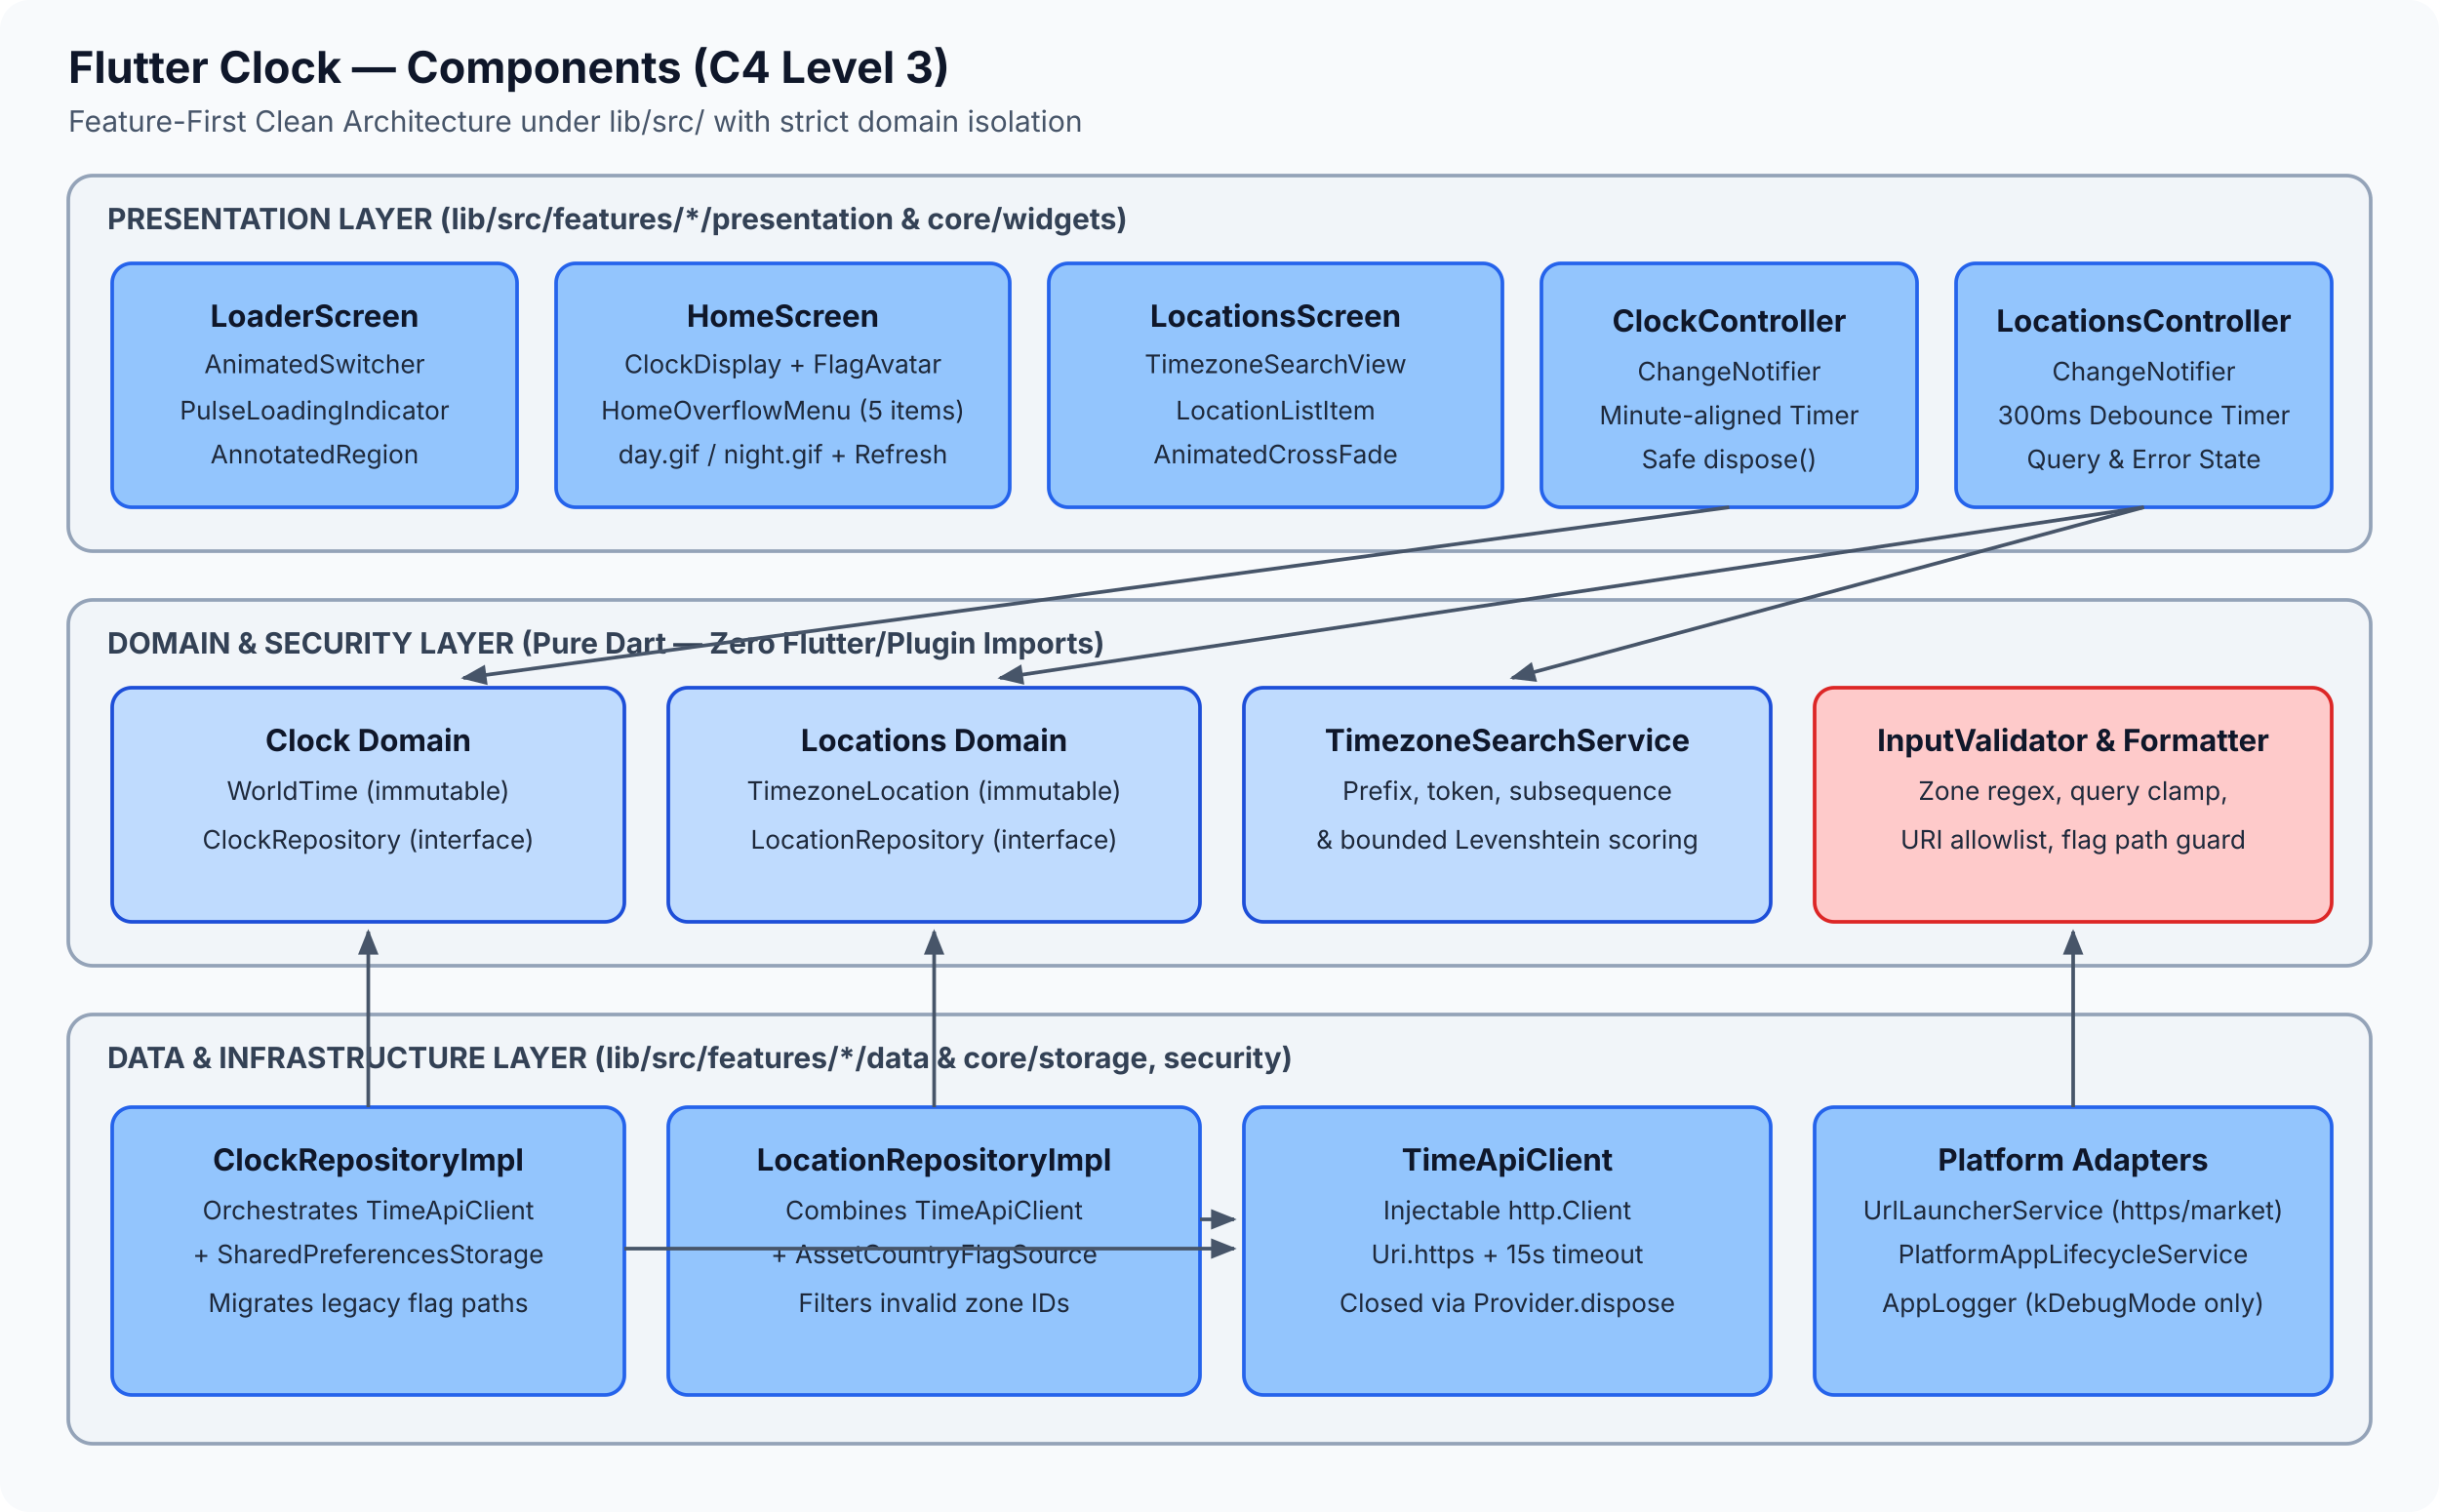
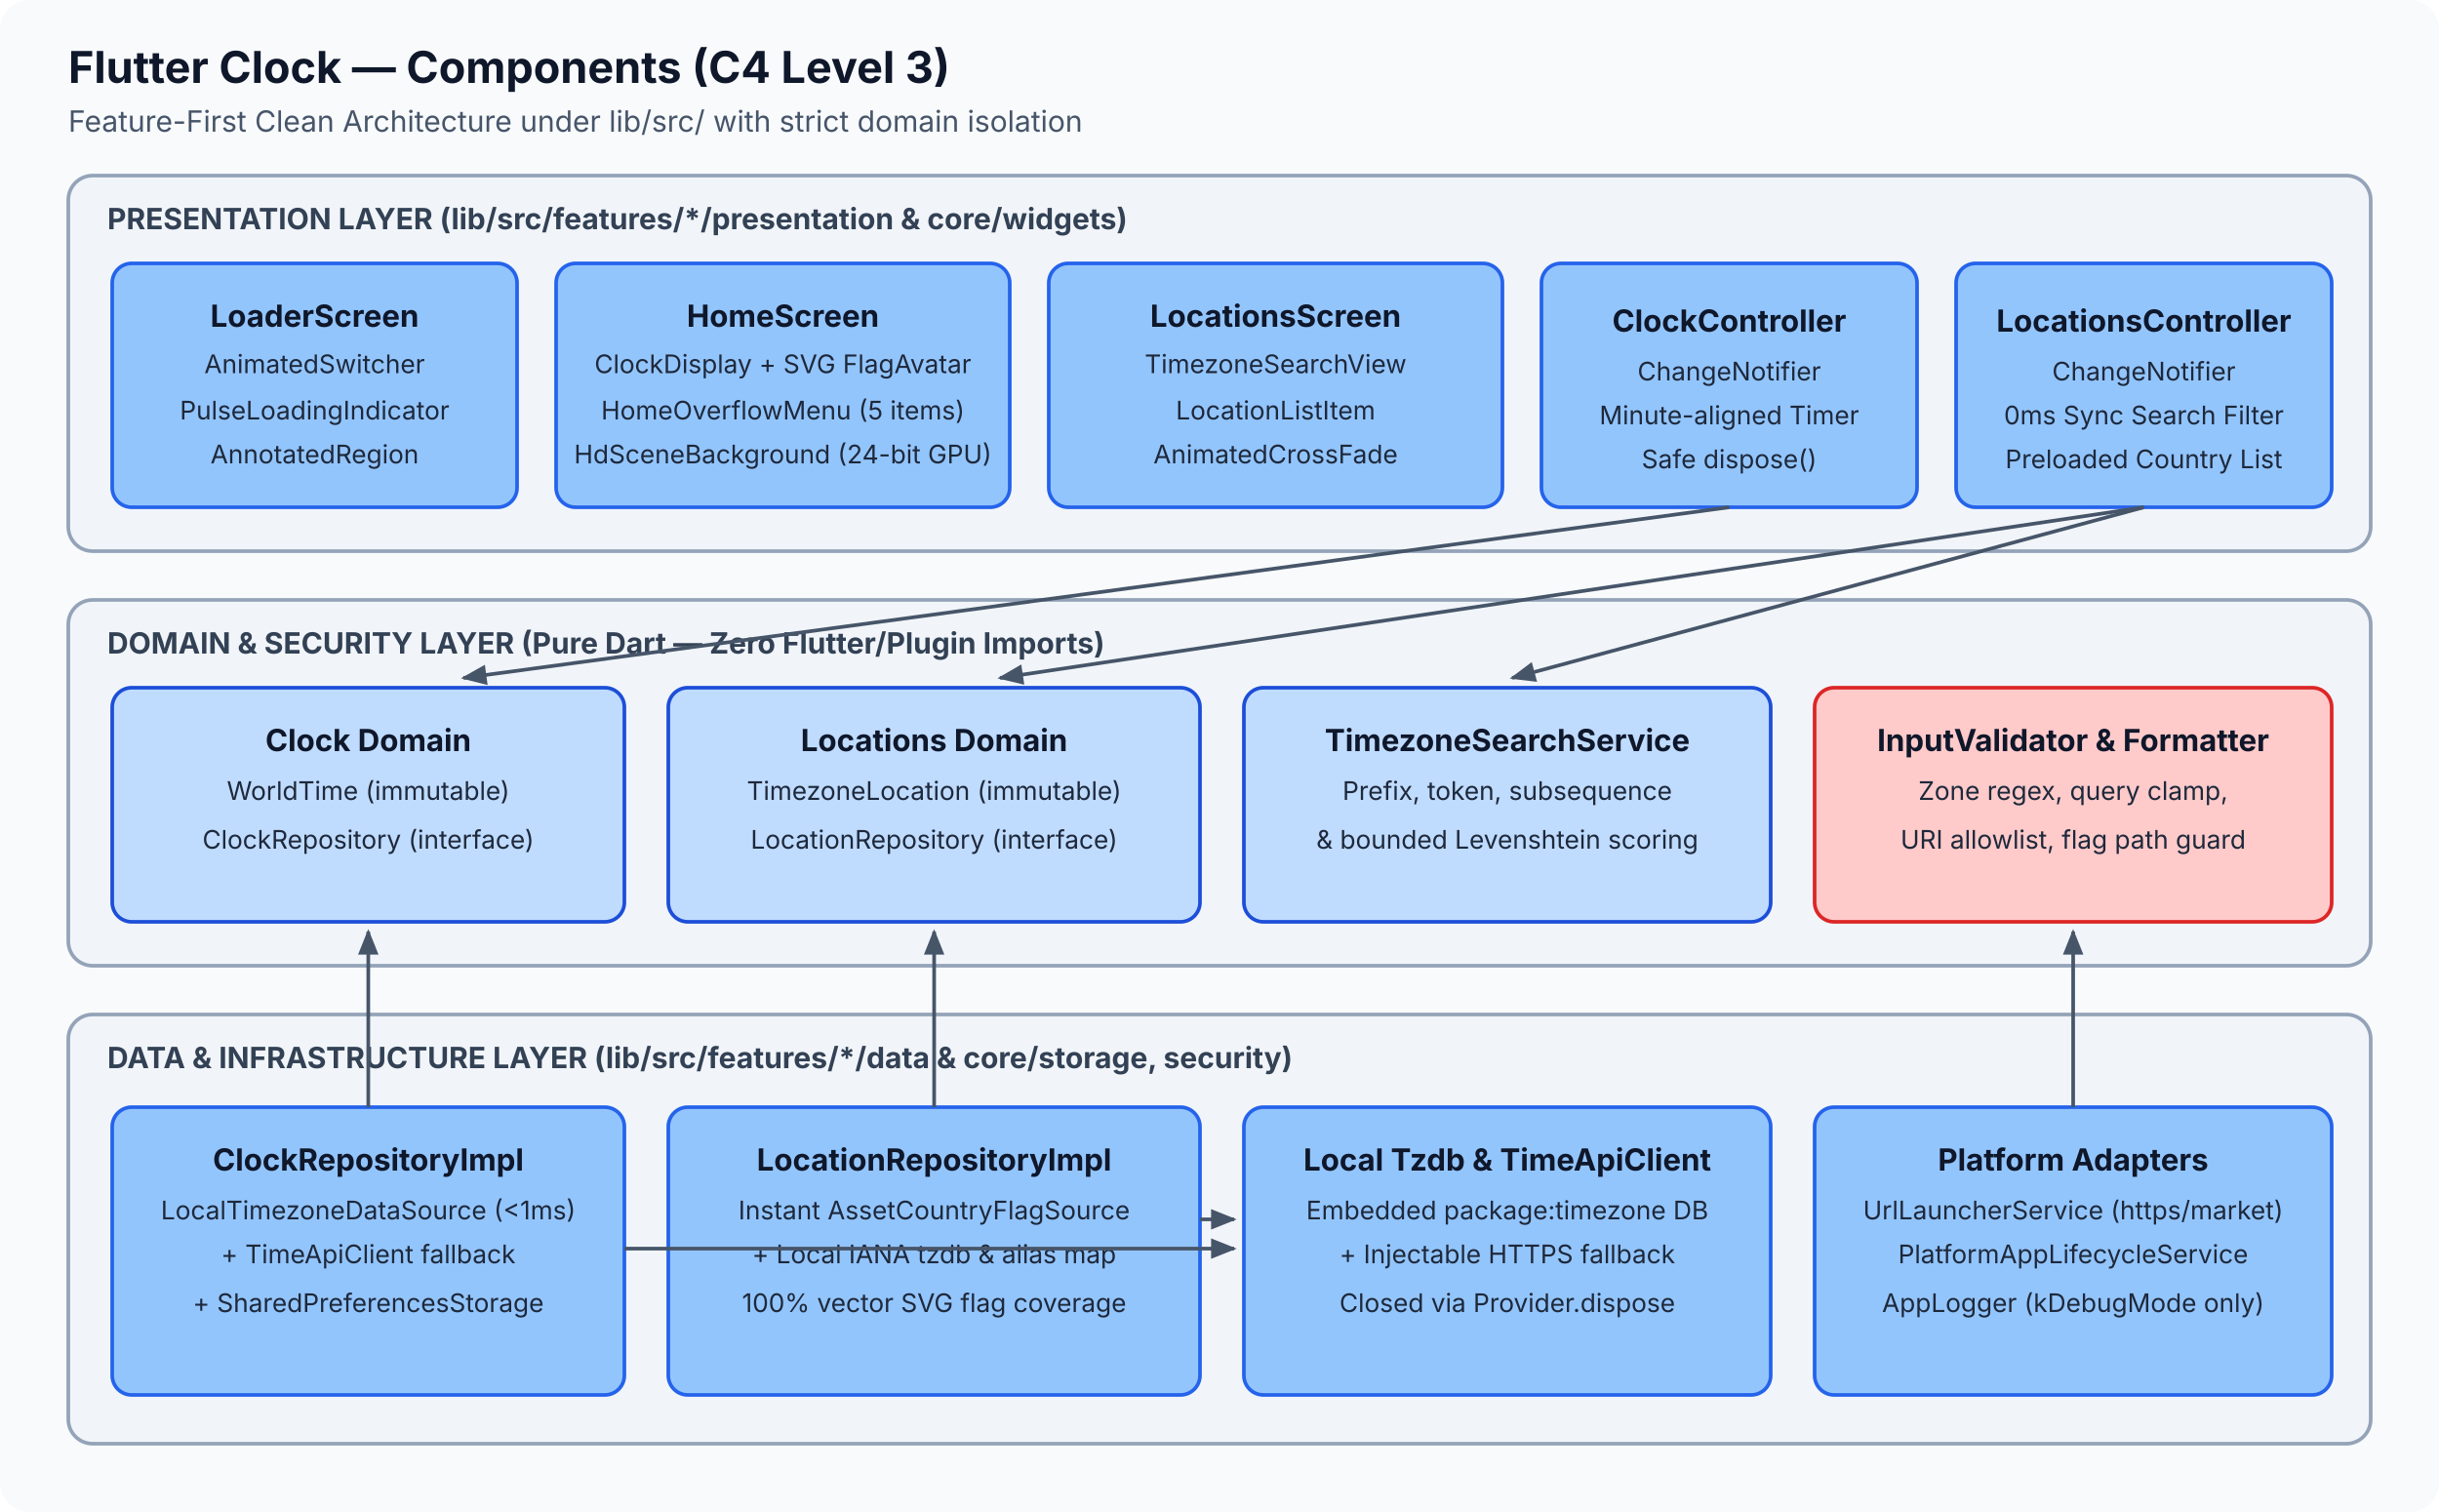
<svg xmlns="http://www.w3.org/2000/svg" viewBox="0 0 1000 620" width="1000" height="620" role="img" aria-labelledby="title-component desc-component">
  <defs>
    <marker id="arrow" viewBox="0 0 10 10" refX="9" refY="5" markerWidth="7" markerHeight="7" orient="auto-start-reverse">
      <path d="M 0 1 L 10 5 L 0 9 z" fill="#475569" />
    </marker>
    <style>
      .bg { fill: #f8fafc; }
      .heading { font: 700 18px system-ui, -apple-system, Segoe UI, sans-serif; fill: #0f172a; }
      .sub { font: 400 12px system-ui, -apple-system, Segoe UI, sans-serif; fill: #475569; }
      .layer { fill: #f1f5f9; stroke: #94a3b8; stroke-width: 1.5; }
      .layer-title { font: 700 12px system-ui, -apple-system, Segoe UI, sans-serif; fill: #334155; }
      .comp { fill: #93c5fd; stroke: #2563eb; stroke-width: 1.5; }
      .comp-domain { fill: #bfdbfe; stroke: #1d4ed8; stroke-width: 1.5; }
      .comp-sec { fill: #fecaca; stroke: #dc2626; stroke-width: 1.5; }
      .comp-title { font: 700 12.5px system-ui, -apple-system, Segoe UI, sans-serif; fill: #0f172a; }
      .comp-sub { font: 400 10.5px system-ui, -apple-system, Segoe UI, sans-serif; fill: #1e293b; }
      .edge { stroke: #475569; stroke-width: 1.5; fill: none; marker-end: url(#arrow); }
    </style>
  </defs>
  <rect class="bg" width="1000" height="620" rx="12" />
  <text x="28" y="34" class="heading">Flutter Clock — Components (C4 Level 3)</text>
  <text x="28" y="54" class="sub">Feature-First Clean Architecture under lib/src/ with strict domain isolation</text>
  <rect class="layer" x="28" y="72" width="944" height="154" rx="10" />
  <text x="44" y="94" class="layer-title">PRESENTATION LAYER (lib/src/features/*/presentation &amp; core/widgets)</text>
  <g transform="translate(46, 108)">
    <rect class="comp" width="166" height="100" rx="8" />
    <text x="83" y="26" text-anchor="middle" class="comp-title">LoaderScreen</text>
    <text x="83" y="45" text-anchor="middle" class="comp-sub">AnimatedSwitcher</text>
    <text x="83" y="64" text-anchor="middle" class="comp-sub">PulseLoadingIndicator</text>
    <text x="83" y="82" text-anchor="middle" class="comp-sub">AnnotatedRegion</text>
  </g>
  <g transform="translate(228, 108)">
    <rect class="comp" width="186" height="100" rx="8" />
    <text x="93" y="26" text-anchor="middle" class="comp-title">HomeScreen</text>
-     <text x="93" y="45" text-anchor="middle" class="comp-sub">ClockDisplay + FlagAvatar</text>
+     <text x="93" y="45" text-anchor="middle" class="comp-sub">ClockDisplay + SVG FlagAvatar</text>
    <text x="93" y="64" text-anchor="middle" class="comp-sub">HomeOverflowMenu (5 items)</text>
-     <text x="93" y="82" text-anchor="middle" class="comp-sub">day.gif / night.gif + Refresh</text>
+     <text x="93" y="82" text-anchor="middle" class="comp-sub">HdSceneBackground (24-bit GPU)</text>
  </g>
  <g transform="translate(430, 108)">
    <rect class="comp" width="186" height="100" rx="8" />
    <text x="93" y="26" text-anchor="middle" class="comp-title">LocationsScreen</text>
    <text x="93" y="45" text-anchor="middle" class="comp-sub">TimezoneSearchView</text>
    <text x="93" y="64" text-anchor="middle" class="comp-sub">LocationListItem</text>
    <text x="93" y="82" text-anchor="middle" class="comp-sub">AnimatedCrossFade</text>
  </g>
  <g transform="translate(632, 108)">
    <rect class="comp" width="154" height="100" rx="8" />
    <text x="77" y="28" text-anchor="middle" class="comp-title">ClockController</text>
    <text x="77" y="48" text-anchor="middle" class="comp-sub">ChangeNotifier</text>
    <text x="77" y="66" text-anchor="middle" class="comp-sub">Minute-aligned Timer</text>
    <text x="77" y="84" text-anchor="middle" class="comp-sub">Safe dispose()</text>
  </g>
  <g transform="translate(802, 108)">
    <rect class="comp" width="154" height="100" rx="8" />
    <text x="77" y="28" text-anchor="middle" class="comp-title">LocationsController</text>
    <text x="77" y="48" text-anchor="middle" class="comp-sub">ChangeNotifier</text>
-     <text x="77" y="66" text-anchor="middle" class="comp-sub">300ms Debounce Timer</text>
-     <text x="77" y="84" text-anchor="middle" class="comp-sub">Query &amp; Error State</text>
+     <text x="77" y="66" text-anchor="middle" class="comp-sub">0ms Sync Search Filter</text>
+     <text x="77" y="84" text-anchor="middle" class="comp-sub">Preloaded Country List</text>
  </g>
  <rect class="layer" x="28" y="246" width="944" height="150" rx="10" />
  <text x="44" y="268" class="layer-title">DOMAIN &amp; SECURITY LAYER (Pure Dart — Zero Flutter/Plugin Imports)</text>
  <g transform="translate(46, 282)">
    <rect class="comp-domain" width="210" height="96" rx="8" />
    <text x="105" y="26" text-anchor="middle" class="comp-title">Clock Domain</text>
    <text x="105" y="46" text-anchor="middle" class="comp-sub">WorldTime (immutable)</text>
    <text x="105" y="66" text-anchor="middle" class="comp-sub">ClockRepository (interface)</text>
  </g>
  <g transform="translate(274, 282)">
    <rect class="comp-domain" width="218" height="96" rx="8" />
    <text x="109" y="26" text-anchor="middle" class="comp-title">Locations Domain</text>
    <text x="109" y="46" text-anchor="middle" class="comp-sub">TimezoneLocation (immutable)</text>
    <text x="109" y="66" text-anchor="middle" class="comp-sub">LocationRepository (interface)</text>
  </g>
  <g transform="translate(510, 282)">
    <rect class="comp-domain" width="216" height="96" rx="8" />
    <text x="108" y="26" text-anchor="middle" class="comp-title">TimezoneSearchService</text>
    <text x="108" y="46" text-anchor="middle" class="comp-sub">Prefix, token, subsequence</text>
    <text x="108" y="66" text-anchor="middle" class="comp-sub">&amp; bounded Levenshtein scoring</text>
  </g>
  <g transform="translate(744, 282)">
    <rect class="comp-sec" width="212" height="96" rx="8" />
    <text x="106" y="26" text-anchor="middle" class="comp-title">InputValidator &amp; Formatter</text>
    <text x="106" y="46" text-anchor="middle" class="comp-sub">Zone regex, query clamp,</text>
    <text x="106" y="66" text-anchor="middle" class="comp-sub">URI allowlist, flag path guard</text>
  </g>
  <rect class="layer" x="28" y="416" width="944" height="176" rx="10" />
  <text x="44" y="438" class="layer-title">DATA &amp; INFRASTRUCTURE LAYER (lib/src/features/*/data &amp; core/storage, security)</text>
  <g transform="translate(46, 454)">
    <rect class="comp" width="210" height="118" rx="8" />
    <text x="105" y="26" text-anchor="middle" class="comp-title">ClockRepositoryImpl</text>
-     <text x="105" y="46" text-anchor="middle" class="comp-sub">Orchestrates TimeApiClient</text>
-     <text x="105" y="64" text-anchor="middle" class="comp-sub">+ SharedPreferencesStorage</text>
-     <text x="105" y="84" text-anchor="middle" class="comp-sub">Migrates legacy flag paths</text>
+     <text x="105" y="46" text-anchor="middle" class="comp-sub">LocalTimezoneDataSource (&lt;1ms)</text>
+     <text x="105" y="64" text-anchor="middle" class="comp-sub">+ TimeApiClient fallback</text>
+     <text x="105" y="84" text-anchor="middle" class="comp-sub">+ SharedPreferencesStorage</text>
  </g>
  <g transform="translate(274, 454)">
    <rect class="comp" width="218" height="118" rx="8" />
    <text x="109" y="26" text-anchor="middle" class="comp-title">LocationRepositoryImpl</text>
-     <text x="109" y="46" text-anchor="middle" class="comp-sub">Combines TimeApiClient</text>
-     <text x="109" y="64" text-anchor="middle" class="comp-sub">+ AssetCountryFlagSource</text>
-     <text x="109" y="84" text-anchor="middle" class="comp-sub">Filters invalid zone IDs</text>
+     <text x="109" y="46" text-anchor="middle" class="comp-sub">Instant AssetCountryFlagSource</text>
+     <text x="109" y="64" text-anchor="middle" class="comp-sub">+ Local IANA tzdb &amp; alias map</text>
+     <text x="109" y="84" text-anchor="middle" class="comp-sub">100% vector SVG flag coverage</text>
  </g>
  <g transform="translate(510, 454)">
    <rect class="comp" width="216" height="118" rx="8" />
-     <text x="108" y="26" text-anchor="middle" class="comp-title">TimeApiClient</text>
-     <text x="108" y="46" text-anchor="middle" class="comp-sub">Injectable http.Client</text>
-     <text x="108" y="64" text-anchor="middle" class="comp-sub">Uri.https + 15s timeout</text>
+     <text x="108" y="26" text-anchor="middle" class="comp-title">Local Tzdb &amp; TimeApiClient</text>
+     <text x="108" y="46" text-anchor="middle" class="comp-sub">Embedded package:timezone DB</text>
+     <text x="108" y="64" text-anchor="middle" class="comp-sub">+ Injectable HTTPS fallback</text>
    <text x="108" y="84" text-anchor="middle" class="comp-sub">Closed via Provider.dispose</text>
  </g>
  <g transform="translate(744, 454)">
    <rect class="comp" width="212" height="118" rx="8" />
    <text x="106" y="26" text-anchor="middle" class="comp-title">Platform Adapters</text>
    <text x="106" y="46" text-anchor="middle" class="comp-sub">UrlLauncherService (https/market)</text>
    <text x="106" y="64" text-anchor="middle" class="comp-sub">PlatformAppLifecycleService</text>
    <text x="106" y="84" text-anchor="middle" class="comp-sub">AppLogger (kDebugMode only)</text>
  </g>
  <path class="edge" d="M 709 208 L 190 278" />
  <path class="edge" d="M 879 208 L 410 278" />
  <path class="edge" d="M 879 208 L 620 278" />
  <path class="edge" d="M 151 454 L 151 382" />
  <path class="edge" d="M 383 454 L 383 382" />
  <path class="edge" d="M 256 512 L 506 512" />
  <path class="edge" d="M 492 500 L 506 500" />
  <path class="edge" d="M 850 454 L 850 382" />
</svg>
